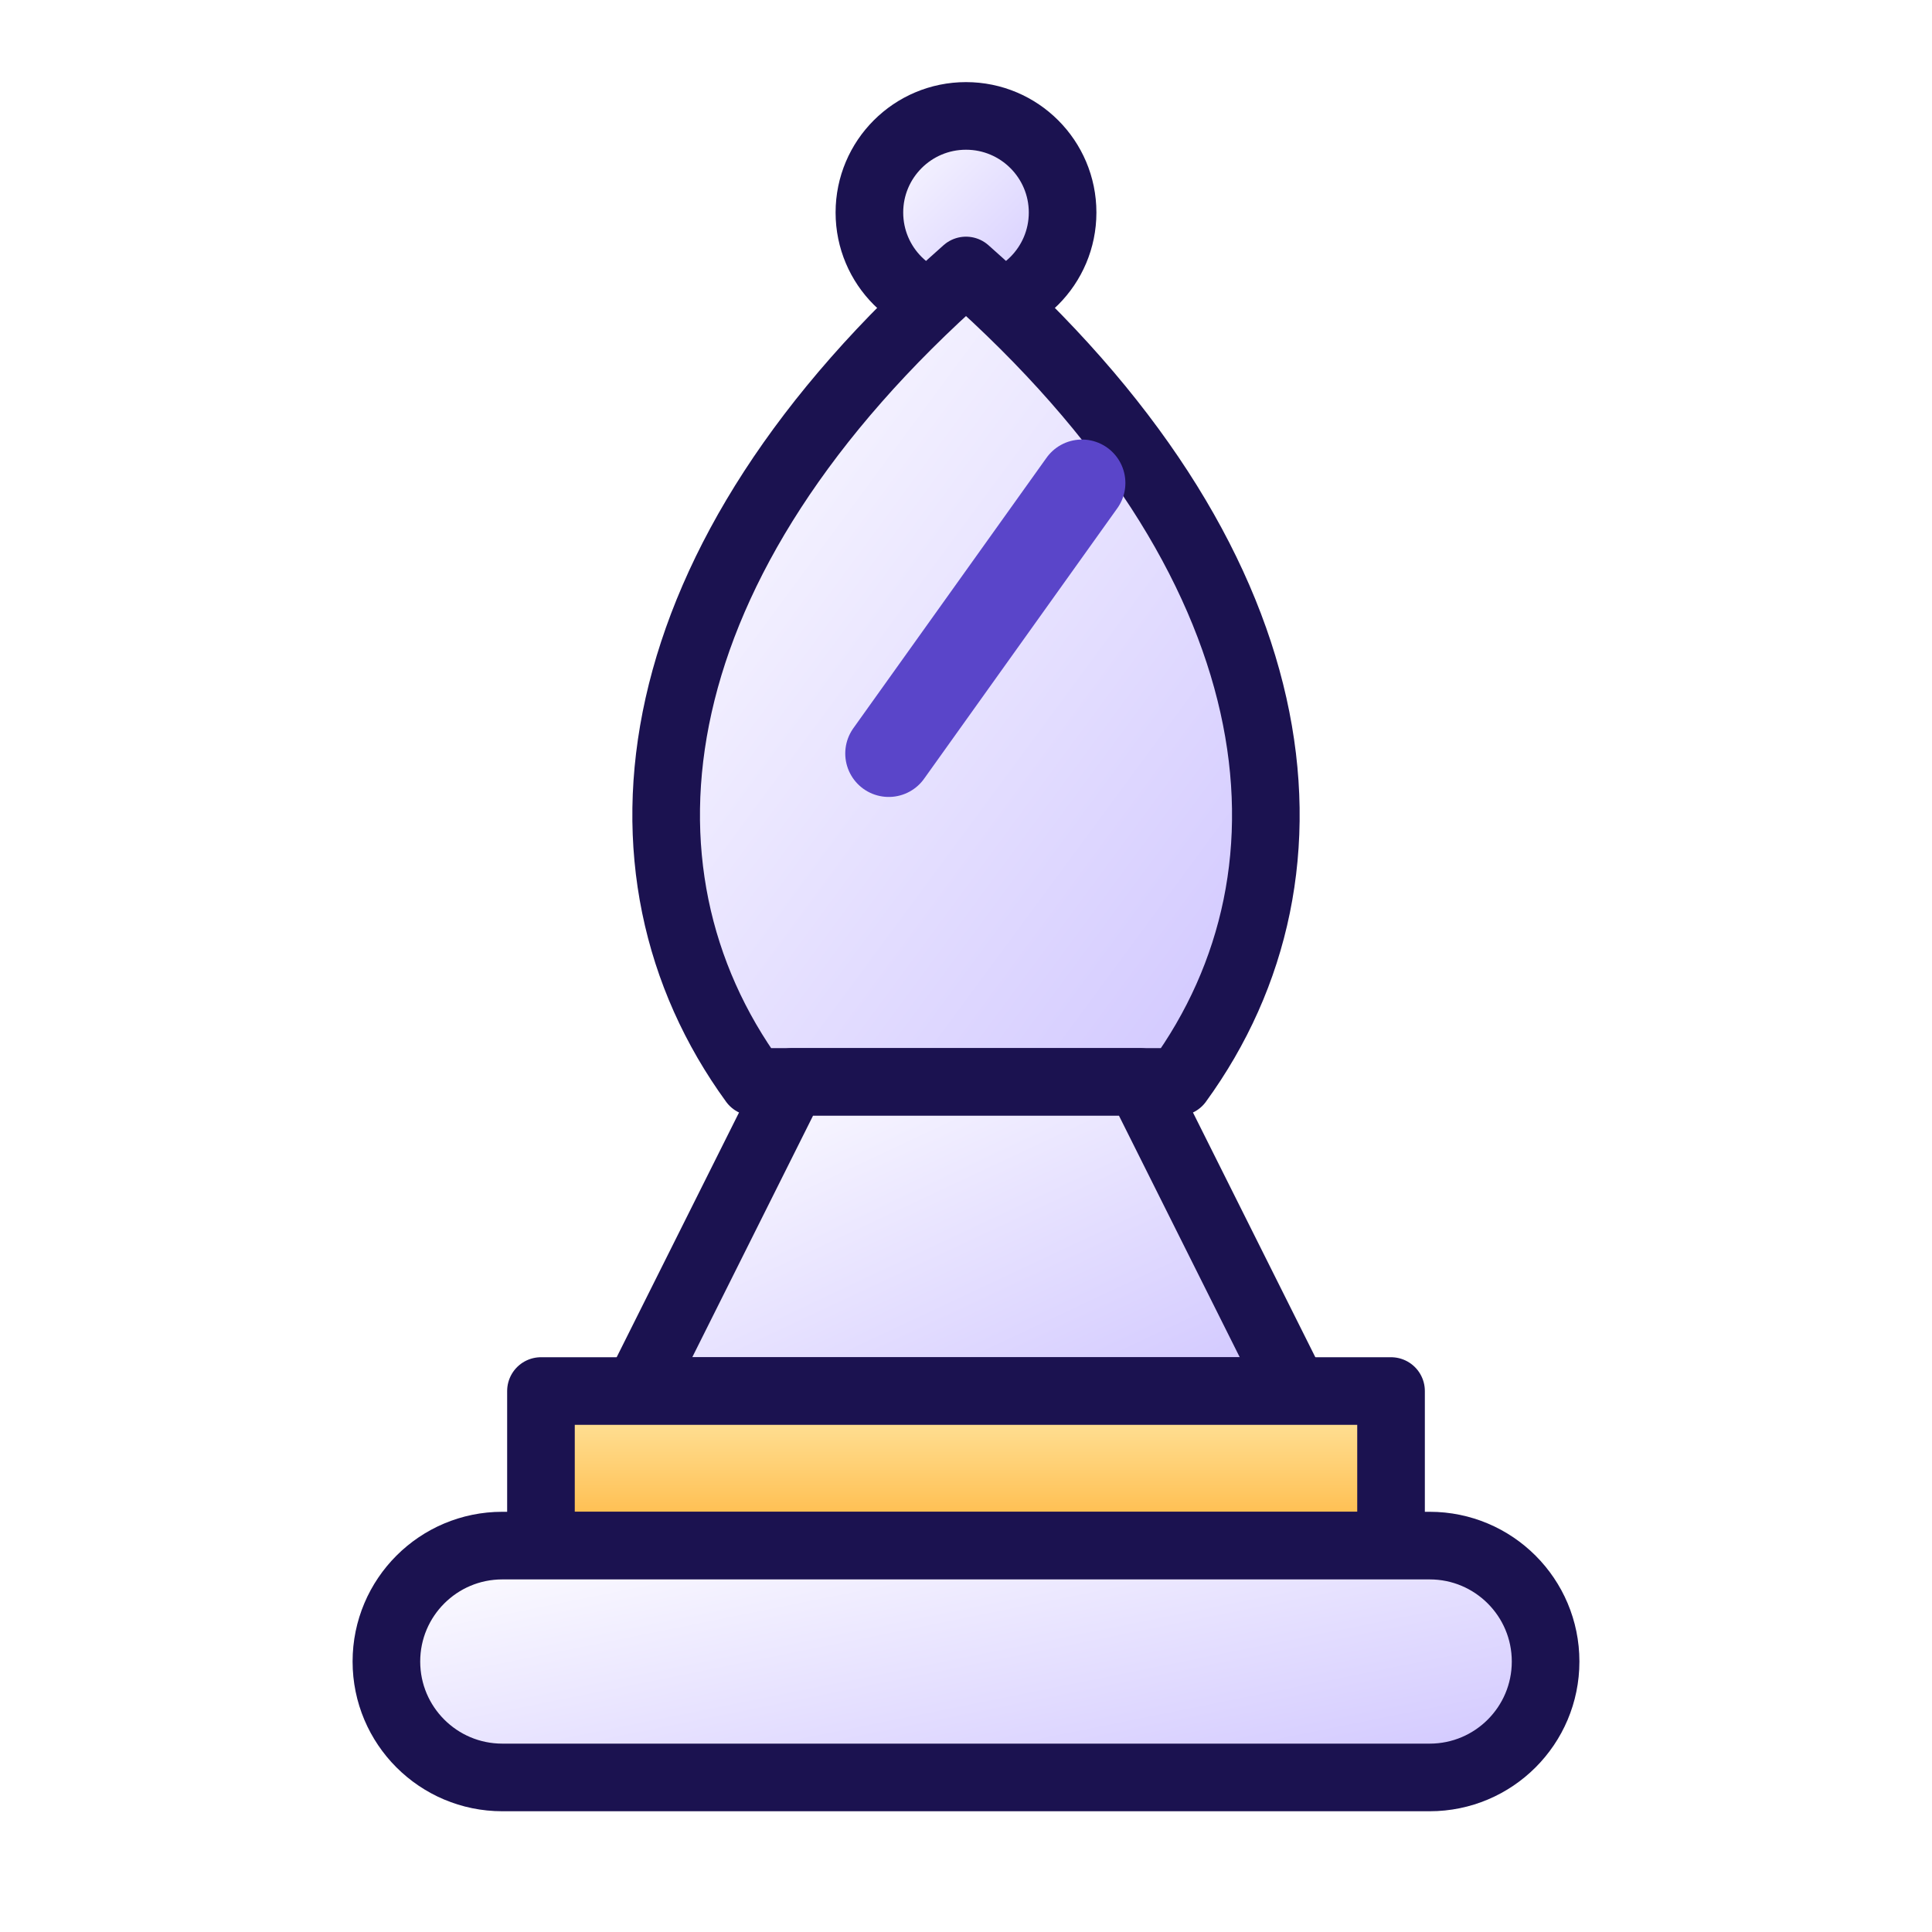
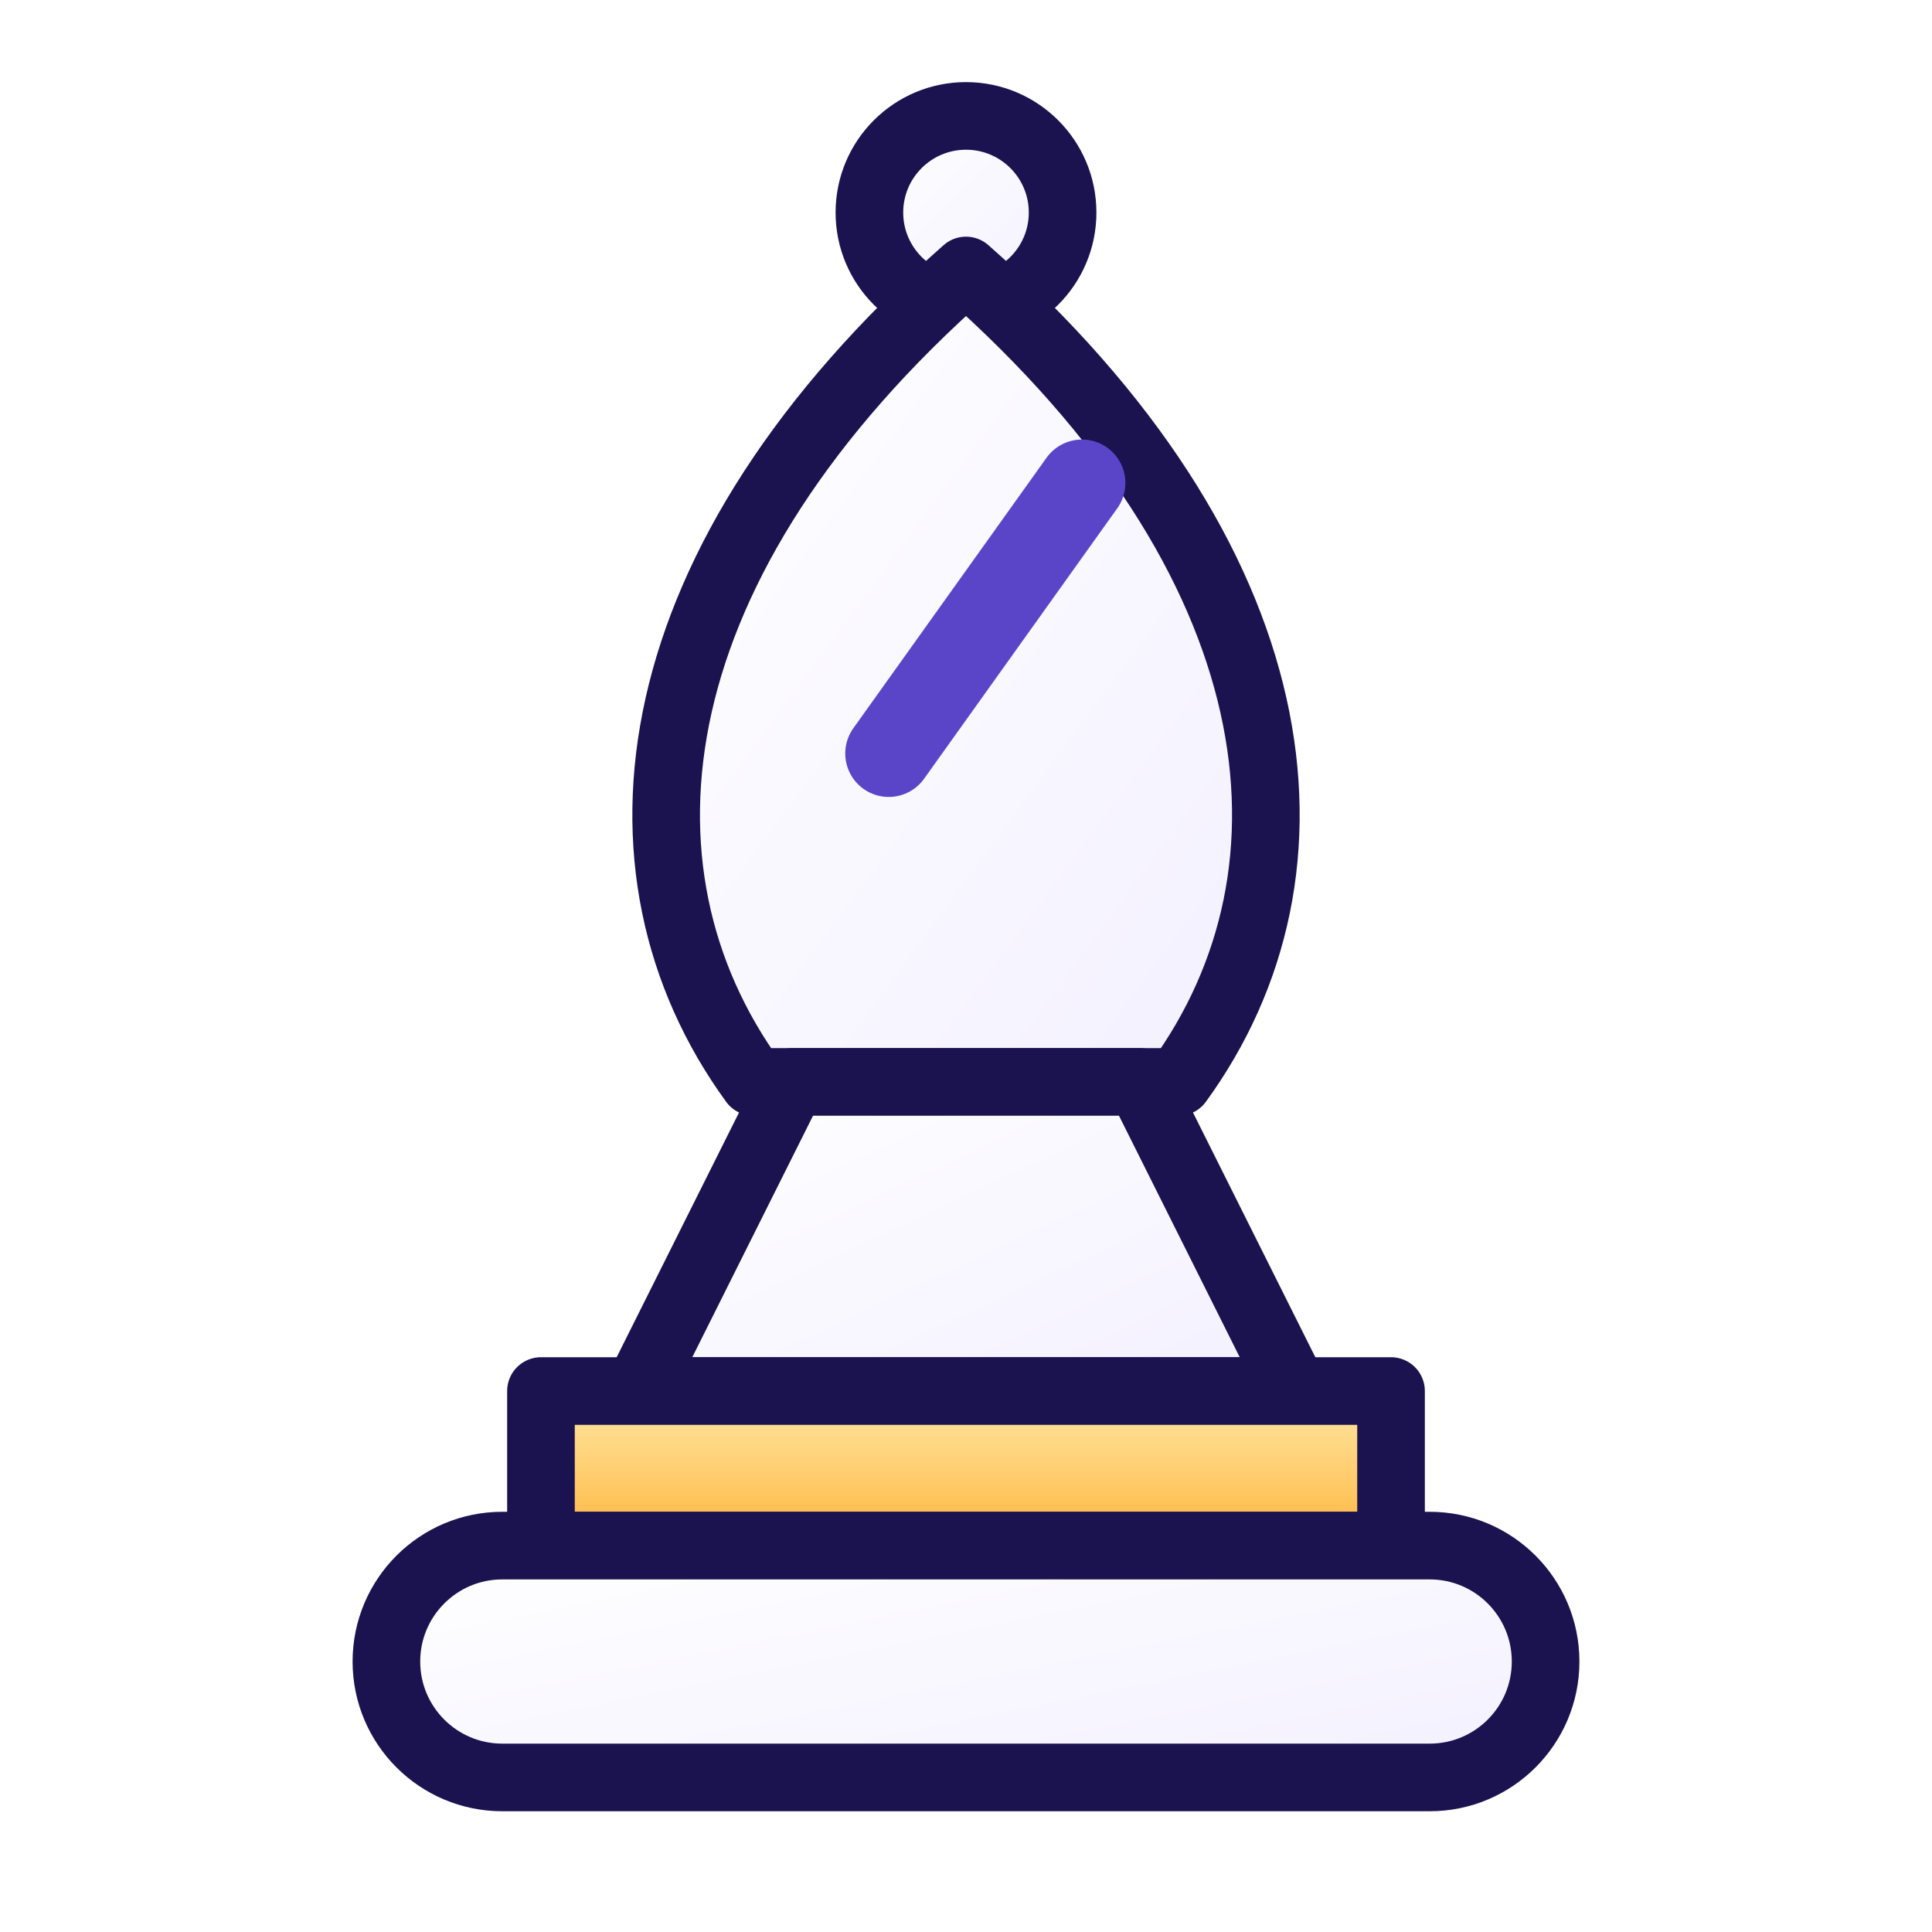
<svg xmlns="http://www.w3.org/2000/svg" viewBox="0 0 100 100" width="100" height="100">
  <defs>
    <linearGradient id="c" x1="0" y1="0" x2="1" y2="1">
      <stop offset="0" stop-color="#ffffff" />
-       <stop offset="1" stop-color="#cfc5ff" />
+       <stop offset="1" stop-color="#f3f0ff" />
    </linearGradient>
    <linearGradient id="o" x1="0" y1="0" x2="0" y2="1">
      <stop offset="0" stop-color="#ffe9a8" />
      <stop offset="1" stop-color="#ffb53d" />
    </linearGradient>
  </defs>
  <g fill="url(#c)" stroke="#1b1250" stroke-width="3.5" stroke-linejoin="round" stroke-linecap="round">
    <circle cx="50" cy="11" r="5" />
    <path d="M50 14c17 15 19 31 11 42H39c-8-11-6-27 11-42z" />
    <path d="M56 25 46 39" stroke="#5a45c9" stroke-width="4.5" fill="none" />
    <path d="M41 56h18l8 16H33z" />
    <path d="M28 72h44v8H28z" fill="url(#o)" />
    <rect x="20" y="80" width="60" height="12" rx="6" />
  </g>
</svg>
